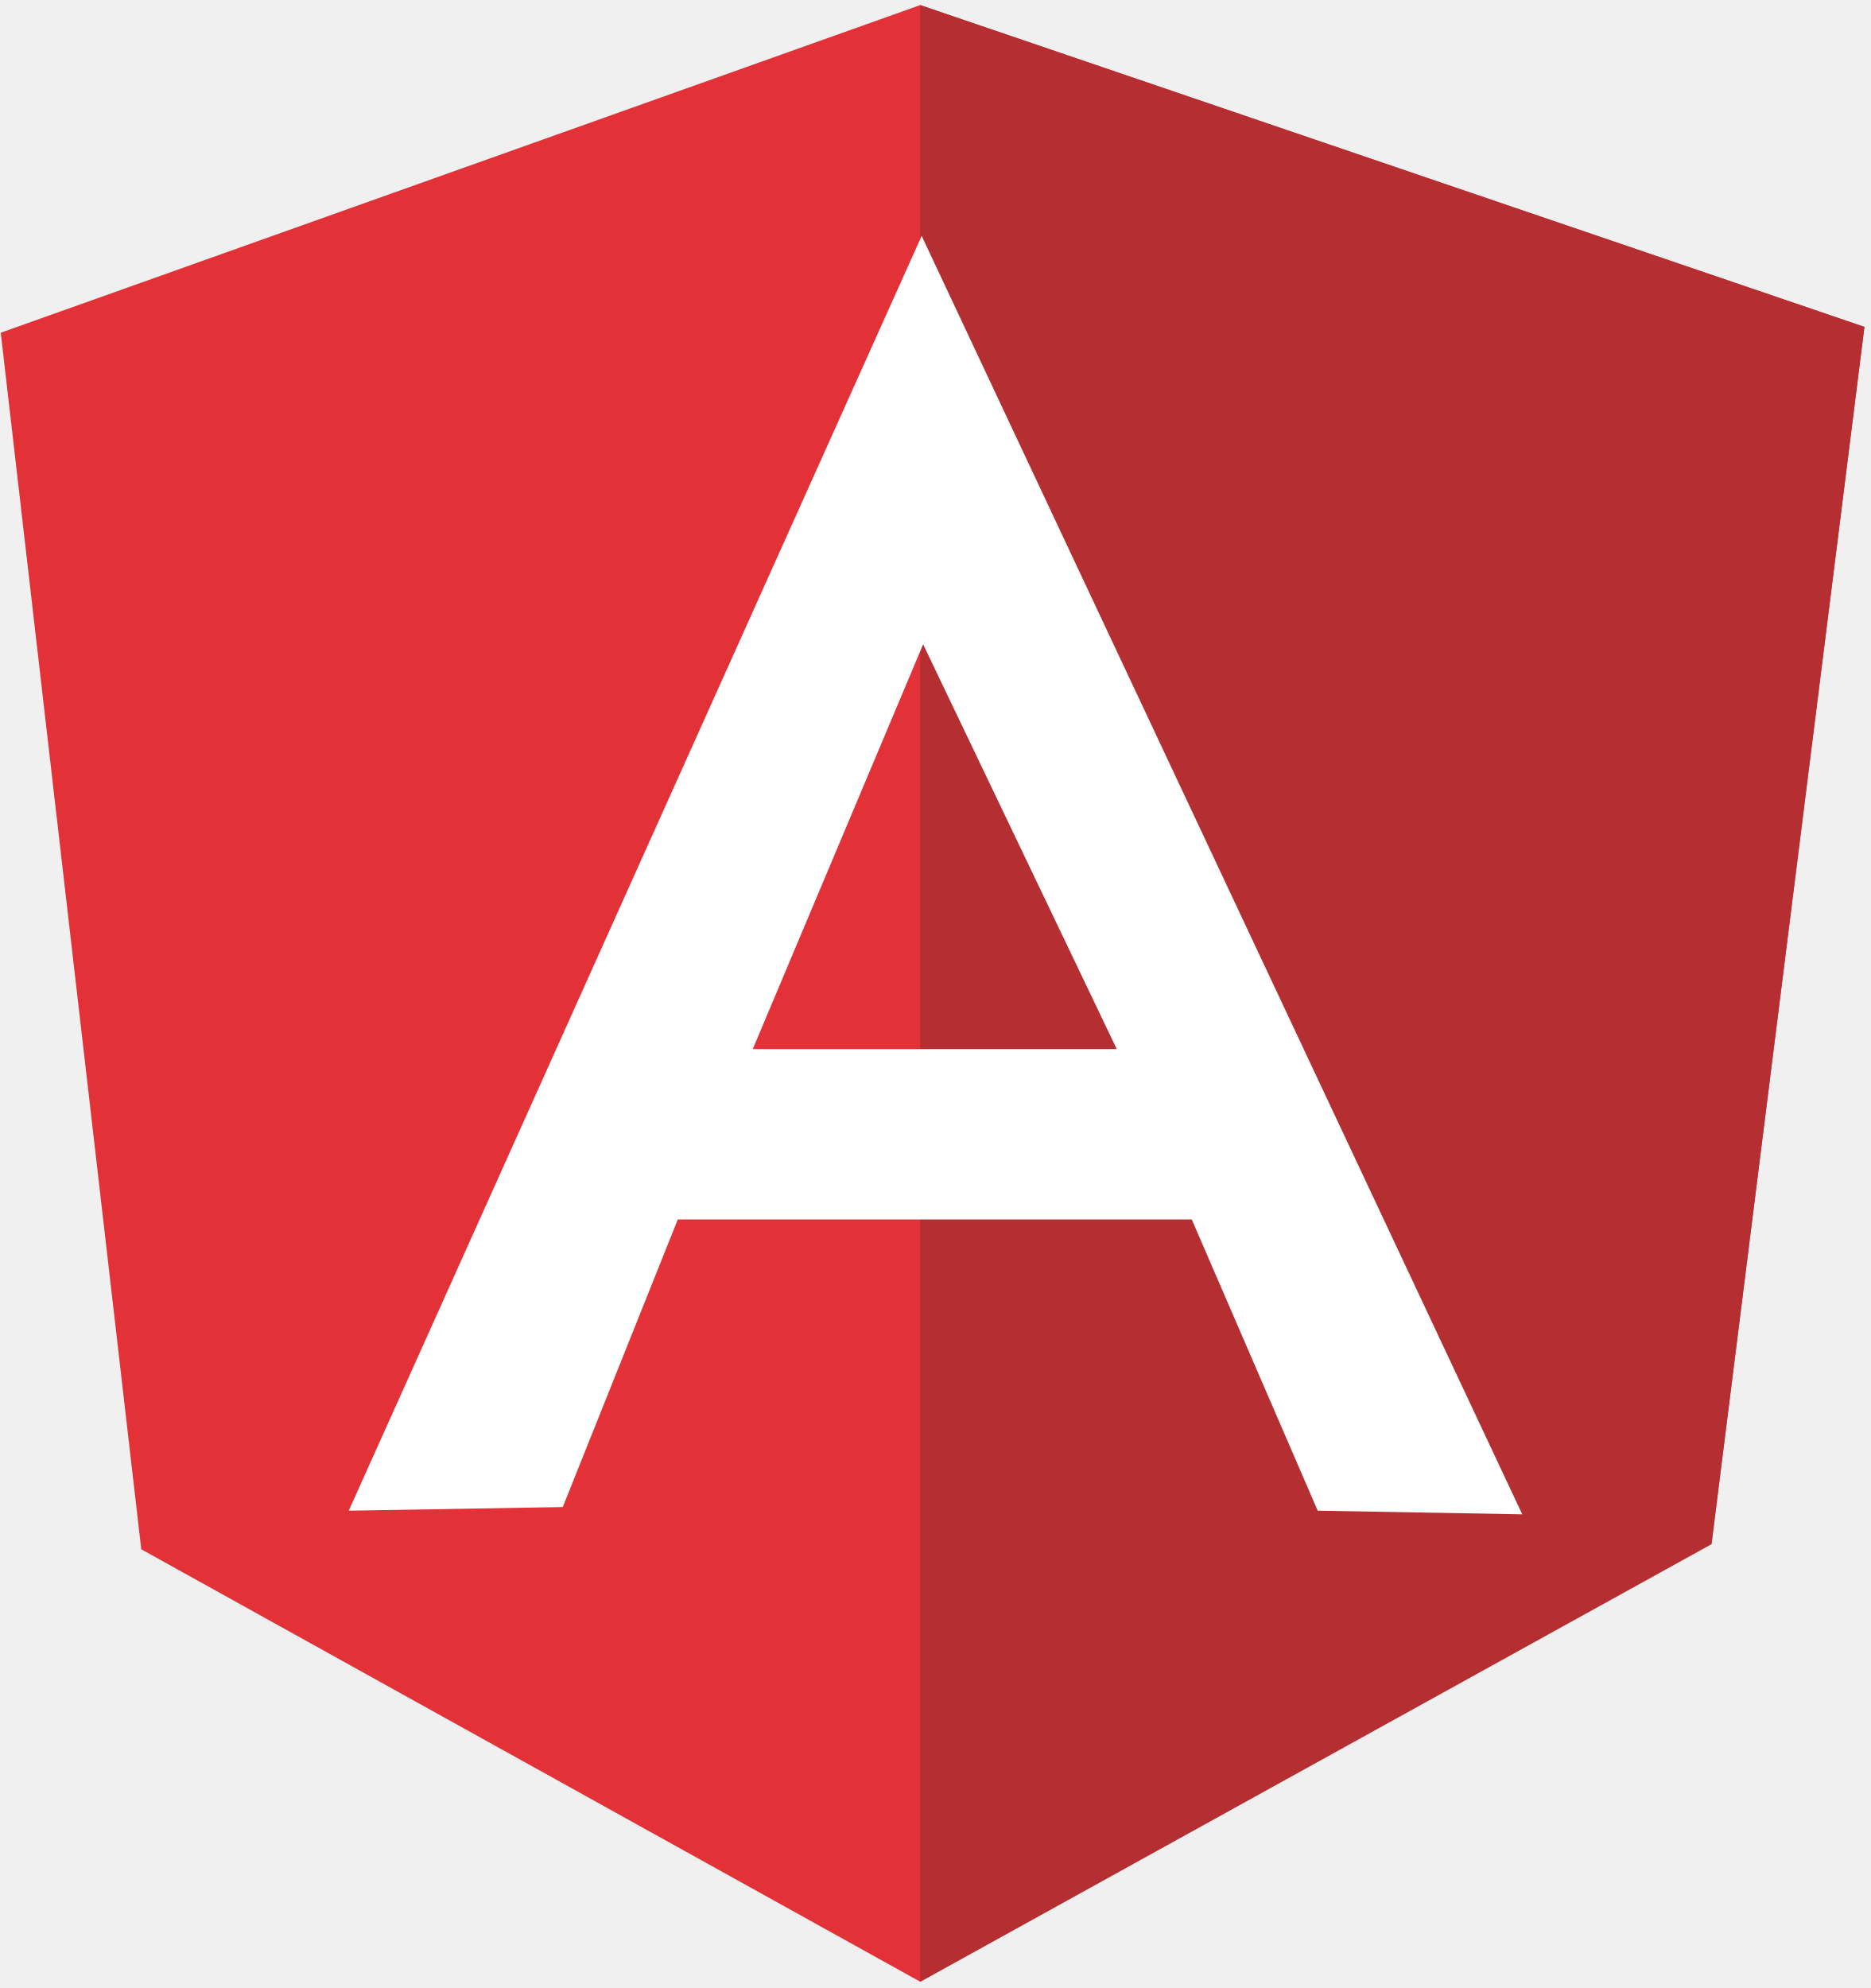
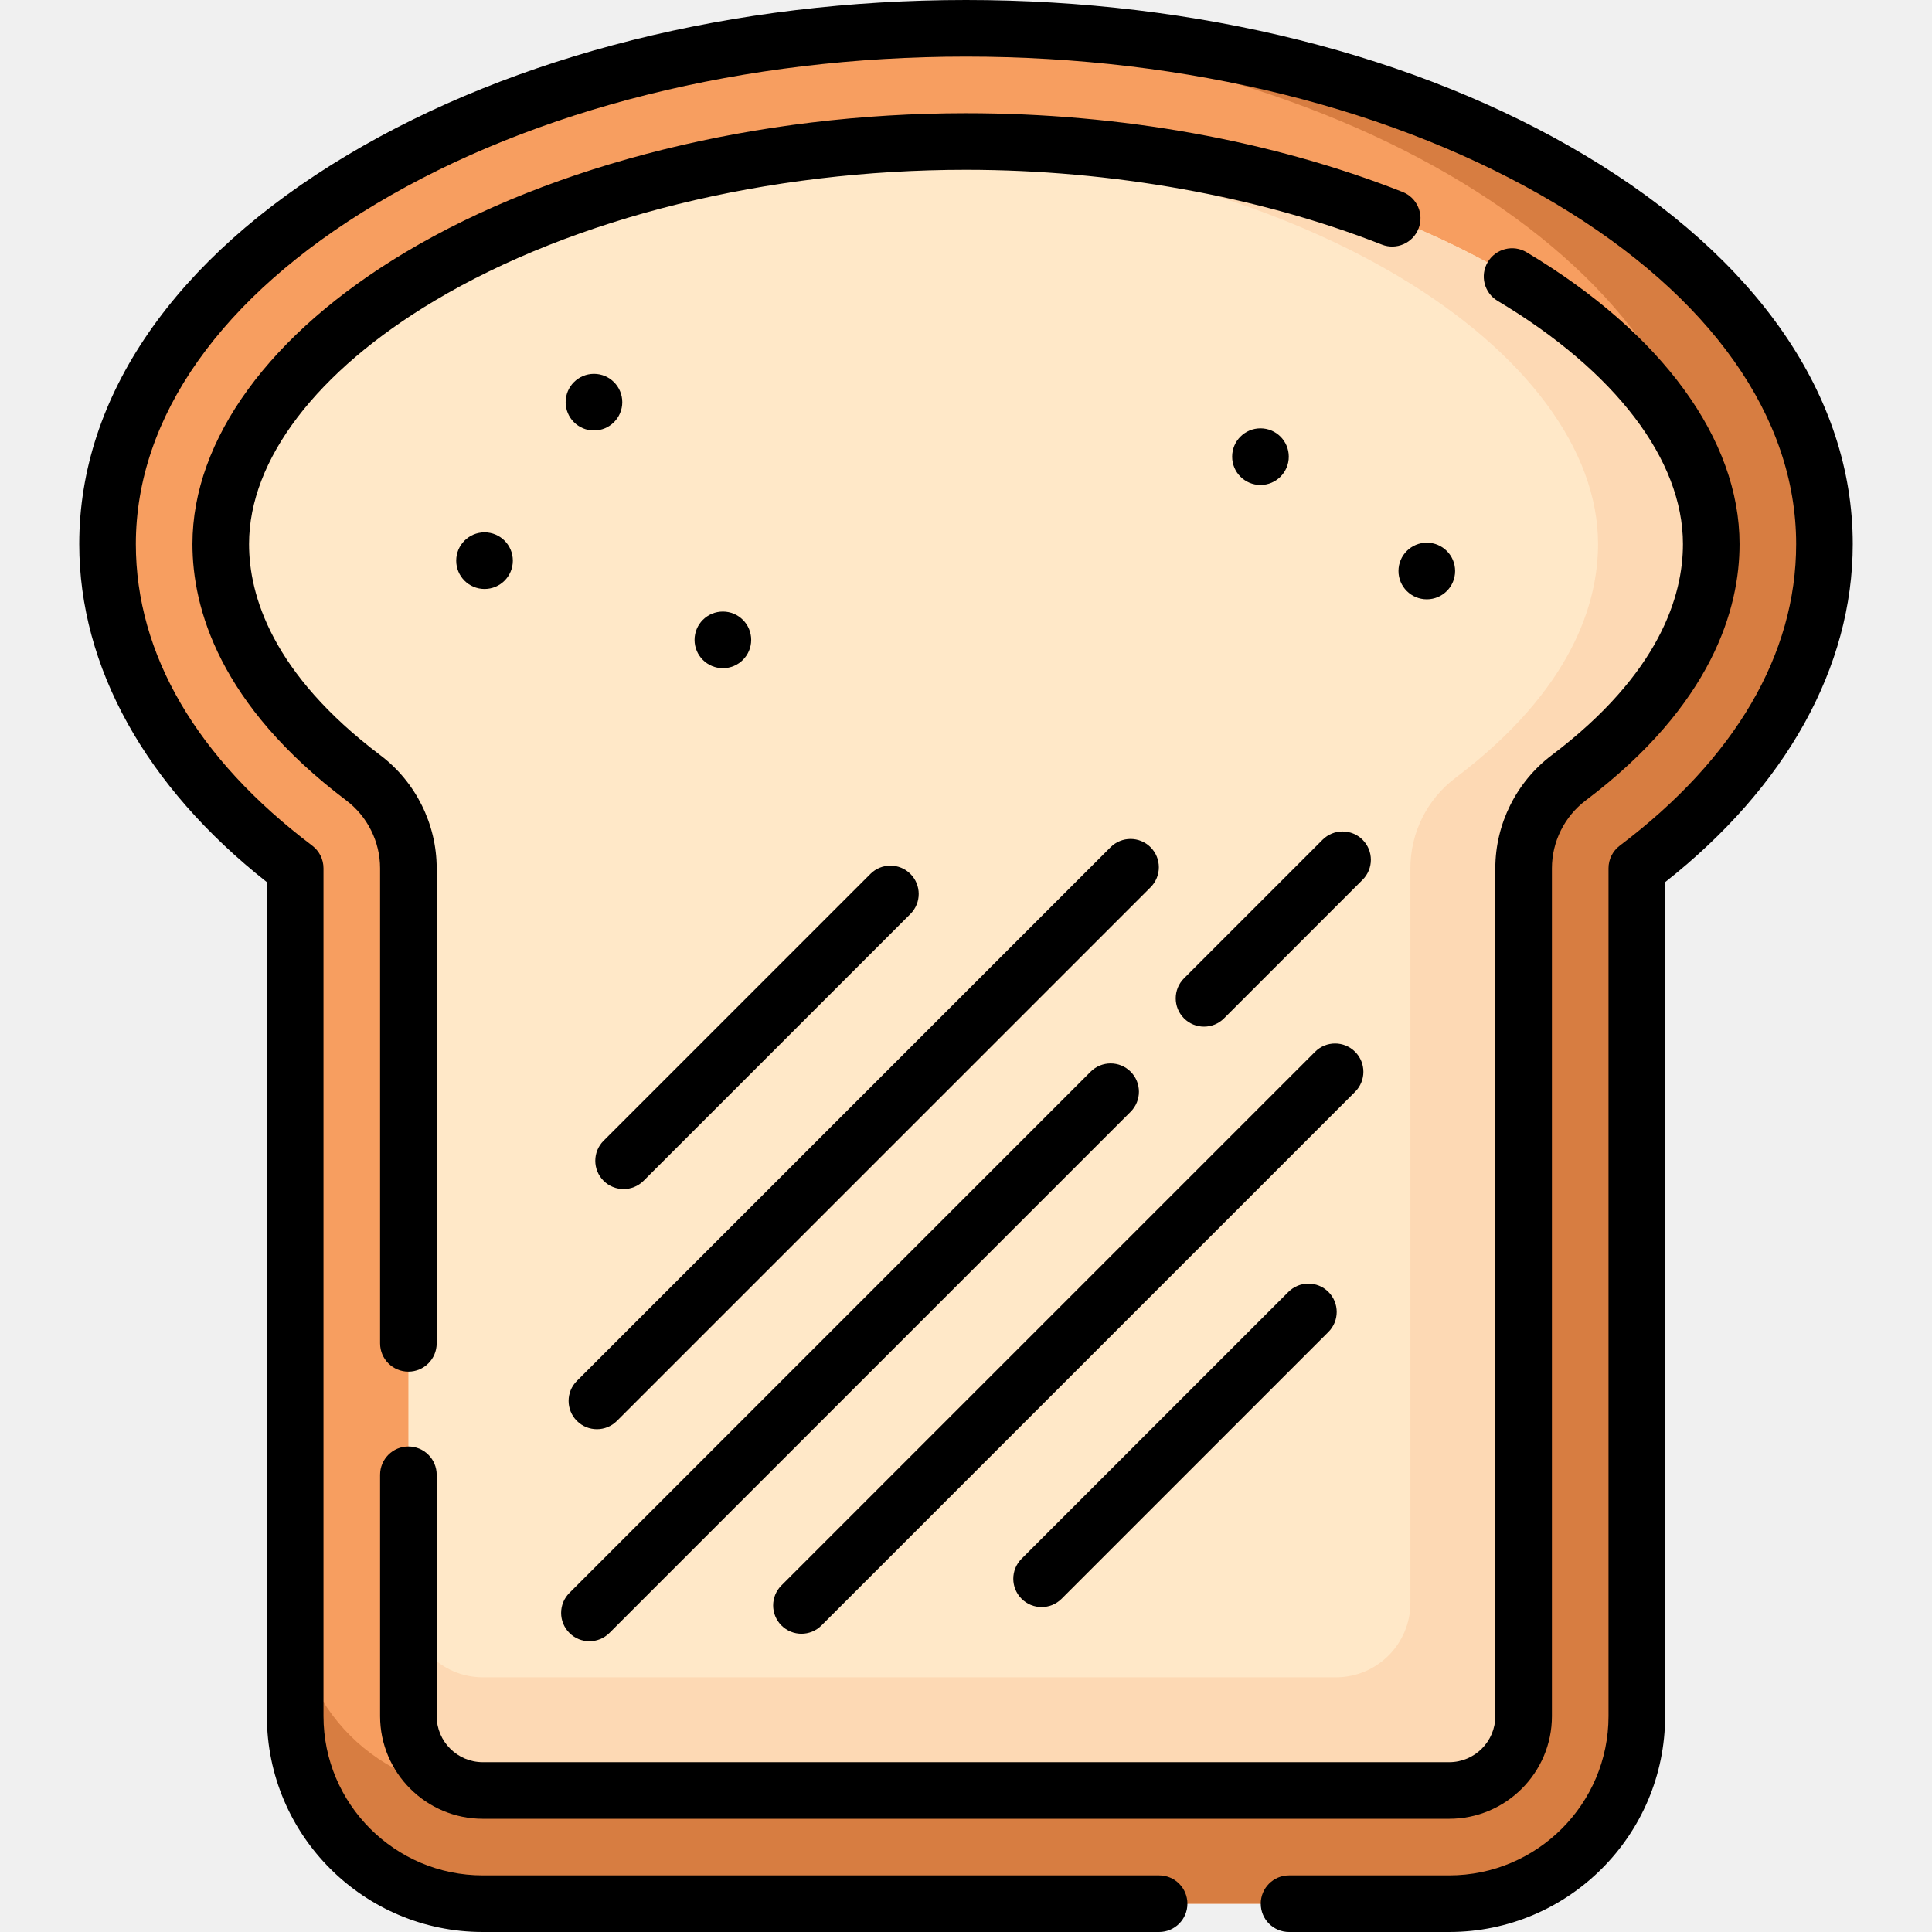
- <svg xmlns="http://www.w3.org/2000/svg" width="2353" height="2500" viewBox="0 0 256 272" preserveAspectRatio="xMidYMid">
-   <path d="M.1 45.522L125.908.697l129.196 44.028-20.919 166.45-108.277 59.966-106.583-59.169L.1 45.522z" fill="#E23237" />
-   <path d="M255.104 44.725L125.908.697v270.444l108.277-59.866 20.919-166.55z" fill="#B52E31" />
-   <path d="M126.107 32.274L47.714 206.693l29.285-.498 15.739-39.347h70.325l17.233 39.845 27.99.498-82.179-174.917zm.2 55.882l26.496 55.383h-49.806l23.31-55.383z" fill="#FFF" />
+ <svg xmlns="http://www.w3.org/2000/svg" id="Layer_1" enable-background="new 0 0 512 512" height="512" viewBox="0 0 512 512" width="512">
+   <g>
+     <path d="m483.5 144.18c0 32.55-18.62 62.43-49.73 85.91v224.71c0 27.45-22.26 49.7-49.72 49.7h-256.1c-27.46 0-49.72-22.25-49.72-49.7v-224.71c-31.11-23.48-49.73-53.36-49.73-85.91 0-72.41 95.63-131.67 212.5-136.37 4.96-.21 9.97-.31 15-.31 123.58 0 227.5 61.19 227.5 136.68z" fill="#f79e60" />
+     <path d="m483.5 144.18c0 32.55-18.62 62.43-49.73 85.91v224.71c0 27.45-22.26 49.7-49.72 49.7h-256.1c-27.46 0-49.72-22.25-49.72-49.7v-30c0 27.45 22.26 49.7 49.72 49.7h226.1c27.46 0 49.72-22.25 49.72-49.7v-214.71c31.11-23.48 49.73-33.36 49.73-65.91 0-72.41-95.63-131.67-212.5-136.37 4.96-.21 9.97-.31 15-.31 123.58 0 227.5 61.19 227.5 136.68z" fill="#d77d41" />
+     <path d="m400.71 73.29c-38.09-22.75-90.84-35.79-144.71-35.79-5.01 0-10.02.11-15 .34-48.56 2.17-95.16 14.82-129.71 35.45-33.55 20.03-52.79 45.86-52.79 70.88 0 15.26 6.56 38.39 37.8 61.98 7.51 5.67 11.93 14.53 11.93 23.94v224.71c0 10.86 8.85 19.7 19.72 19.7h256.1c10.87 0 19.72-8.84 19.72-19.7v-224.71c0-9.41 4.42-18.27 11.93-23.94 31.24-23.59 37.8-46.72 37.8-61.98 0-25.02-19.24-50.85-52.79-70.88z" fill="#ffe8c8" />
+     <path d="m400.71 73.29c-38.09-22.75-90.84-35.79-144.71-35.79-5.01 0-10.02.11-15 .34 48.56 2.17 95.16 14.82 129.71 35.45 33.55 20.03 52.79 45.86 52.79 70.88 0 15.26-6.56 38.39-37.8 61.98-7.51 5.67-11.93 14.53-11.93 23.94v194.71c0 10.86-8.85 19.7-19.72 19.7h-226.1c-10.87 0-19.72-8.84-19.72-19.7v30c0 10.86 8.85 19.7 19.72 19.7h256.1c10.87 0 19.72-8.84 19.72-19.7v-224.71c0-9.41 4.42-18.27 11.93-23.94 31.24-23.59 37.8-46.72 37.8-61.98 0-25.02-19.24-50.85-52.79-70.88z" fill="#fdd9b4" />
+   </g>
+   <g>
+     <path d="m419.938 41.092c-44.383-26.498-102.605-41.092-163.938-41.092s-119.555 14.594-163.938 41.092c-45.825 27.359-71.062 63.969-71.062 103.083 0 32.609 17.624 64.308 49.727 89.605v221.02c0 31.54 25.672 57.2 57.227 57.2h179.221c4.142 0 7.5-3.357 7.5-7.5s-3.358-7.5-7.5-7.5h-179.221c-23.284 0-42.227-18.931-42.227-42.2v-224.706c0-2.353-1.104-4.568-2.981-5.985-30.581-23.089-46.746-50.73-46.746-79.934 0-33.624 22.641-65.659 63.751-90.203 42.093-25.131 97.583-38.972 156.249-38.972s114.156 13.841 156.249 38.972c41.11 24.544 63.751 56.579 63.751 90.203 0 29.204-16.165 56.845-46.746 79.934-1.877 1.417-2.981 3.633-2.981 5.985v224.706c0 23.27-18.943 42.2-42.227 42.2h-42.436c-4.142 0-7.5 3.357-7.5 7.5s3.358 7.5 7.5 7.5h42.437c31.555 0 57.227-25.66 57.227-57.2v-221.02c32.102-25.298 49.726-56.996 49.726-89.605 0-39.114-25.237-75.724-71.062-103.083z" />
+     <path d="m371.688 50.86c-34.688-13.646-74.692-20.86-115.688-20.86-55.187 0-109.334 13.432-148.56 36.851-35.868 21.415-56.44 49.598-56.44 77.324 0 16.957 7.076 42.512 40.784 67.963 5.6 4.227 8.942 10.939 8.942 17.956v125.906c0 4.143 3.358 7.5 7.5 7.5s7.5-3.357 7.5-7.5v-125.906c0-11.694-5.572-22.883-14.904-29.928-28.78-21.73-34.822-42.442-34.822-55.991 0-22.314 17.907-45.804 49.13-64.445 36.968-22.072 88.313-34.73 140.87-34.73 38.576 0 77.711 7.038 110.197 19.819 3.854 1.517 8.208-.378 9.725-4.233 1.516-3.855-.379-8.209-4.234-9.726z" />
+     <path d="m127.954 482h256.093c15.013 0 27.227-12.202 27.227-27.2v-224.706c0-7.017 3.343-13.729 8.942-17.957 33.708-25.45 40.784-51.005 40.784-67.962 0-27.726-20.572-55.909-56.44-77.324-3.556-2.125-8.161-.961-10.284 2.595-2.124 3.557-.962 8.161 2.595 10.284 31.222 18.641 49.129 42.13 49.129 64.445 0 13.549-6.042 34.261-34.822 55.991-9.333 7.045-14.904 18.233-14.904 29.928v224.706c0 6.728-5.485 12.2-12.227 12.2h-256.093c-6.742 0-12.227-5.473-12.227-12.2v-63.969c0-4.143-3.358-7.5-7.5-7.5s-7.5 3.357-7.5 7.5v63.969c0 14.998 12.213 27.2 27.227 27.2z" />
+     <path d="m361.098 222.547c-2.929-2.928-7.678-2.928-10.606 0l-36.718 36.718c-2.929 2.93-2.929 7.678 0 10.607 1.464 1.464 3.384 2.196 5.303 2.196s3.839-.732 5.303-2.196l36.718-36.718c2.929-2.929 2.929-7.677 0-10.607z" />
+     <path d="m150.902 432.744c1.464 1.464 3.384 2.196 5.303 2.196s3.839-.732 5.303-2.196l138.124-138.124c2.929-2.93 2.929-7.678 0-10.607-2.929-2.928-7.678-2.928-10.606 0l-138.124 138.124c-2.929 2.929-2.929 7.677 0 10.607z" />
+     <path d="m152.884 376.558c1.464 1.464 3.384 2.196 5.303 2.196s3.839-.732 5.303-2.196l141.421-141.421c2.929-2.93 2.929-7.678 0-10.607-2.929-2.928-7.678-2.928-10.606 0l-141.421 141.42c-2.929 2.93-2.929 7.678 0 10.608z" />
+     <path d="m159.955 312.918c1.464 1.464 3.384 2.196 5.303 2.196s3.839-.732 5.303-2.196l70.71-70.71c2.929-2.93 2.929-7.678 0-10.607-2.929-2.927-7.678-2.929-10.606 0l-70.71 70.71c-2.929 2.929-2.929 7.677 0 10.607z" />
+     <path d="m359.116 278.733c-2.928-2.927-7.677-2.929-10.606 0l-141.422 141.421c-2.929 2.93-2.929 7.678 0 10.607 1.464 1.464 3.384 2.196 5.303 2.196s3.839-.732 5.303-2.196l141.421-141.421c2.93-2.929 2.93-7.677.001-10.607z" />
+     <path d="m341.438 342.373-70.71 70.711c-2.929 2.93-2.929 7.678 0 10.607 1.464 1.464 3.384 2.196 5.303 2.196s3.839-.732 5.303-2.196l70.71-70.711c2.929-2.93 2.929-7.678 0-10.607-2.928-2.928-7.677-2.928-10.606 0z" />
+     <circle cx="191.57" cy="169.573" r="7.504" />
+     <circle cx="128.406" cy="148.58" r="7.504" />
+     <circle cx="157.406" cy="106.58" r="7.504" />
+     <circle cx="334.036" cy="121.02" r="7.504" />
+     <circle cx="378.116" cy="151.319" r="7.504" />
+   </g>
</svg>
